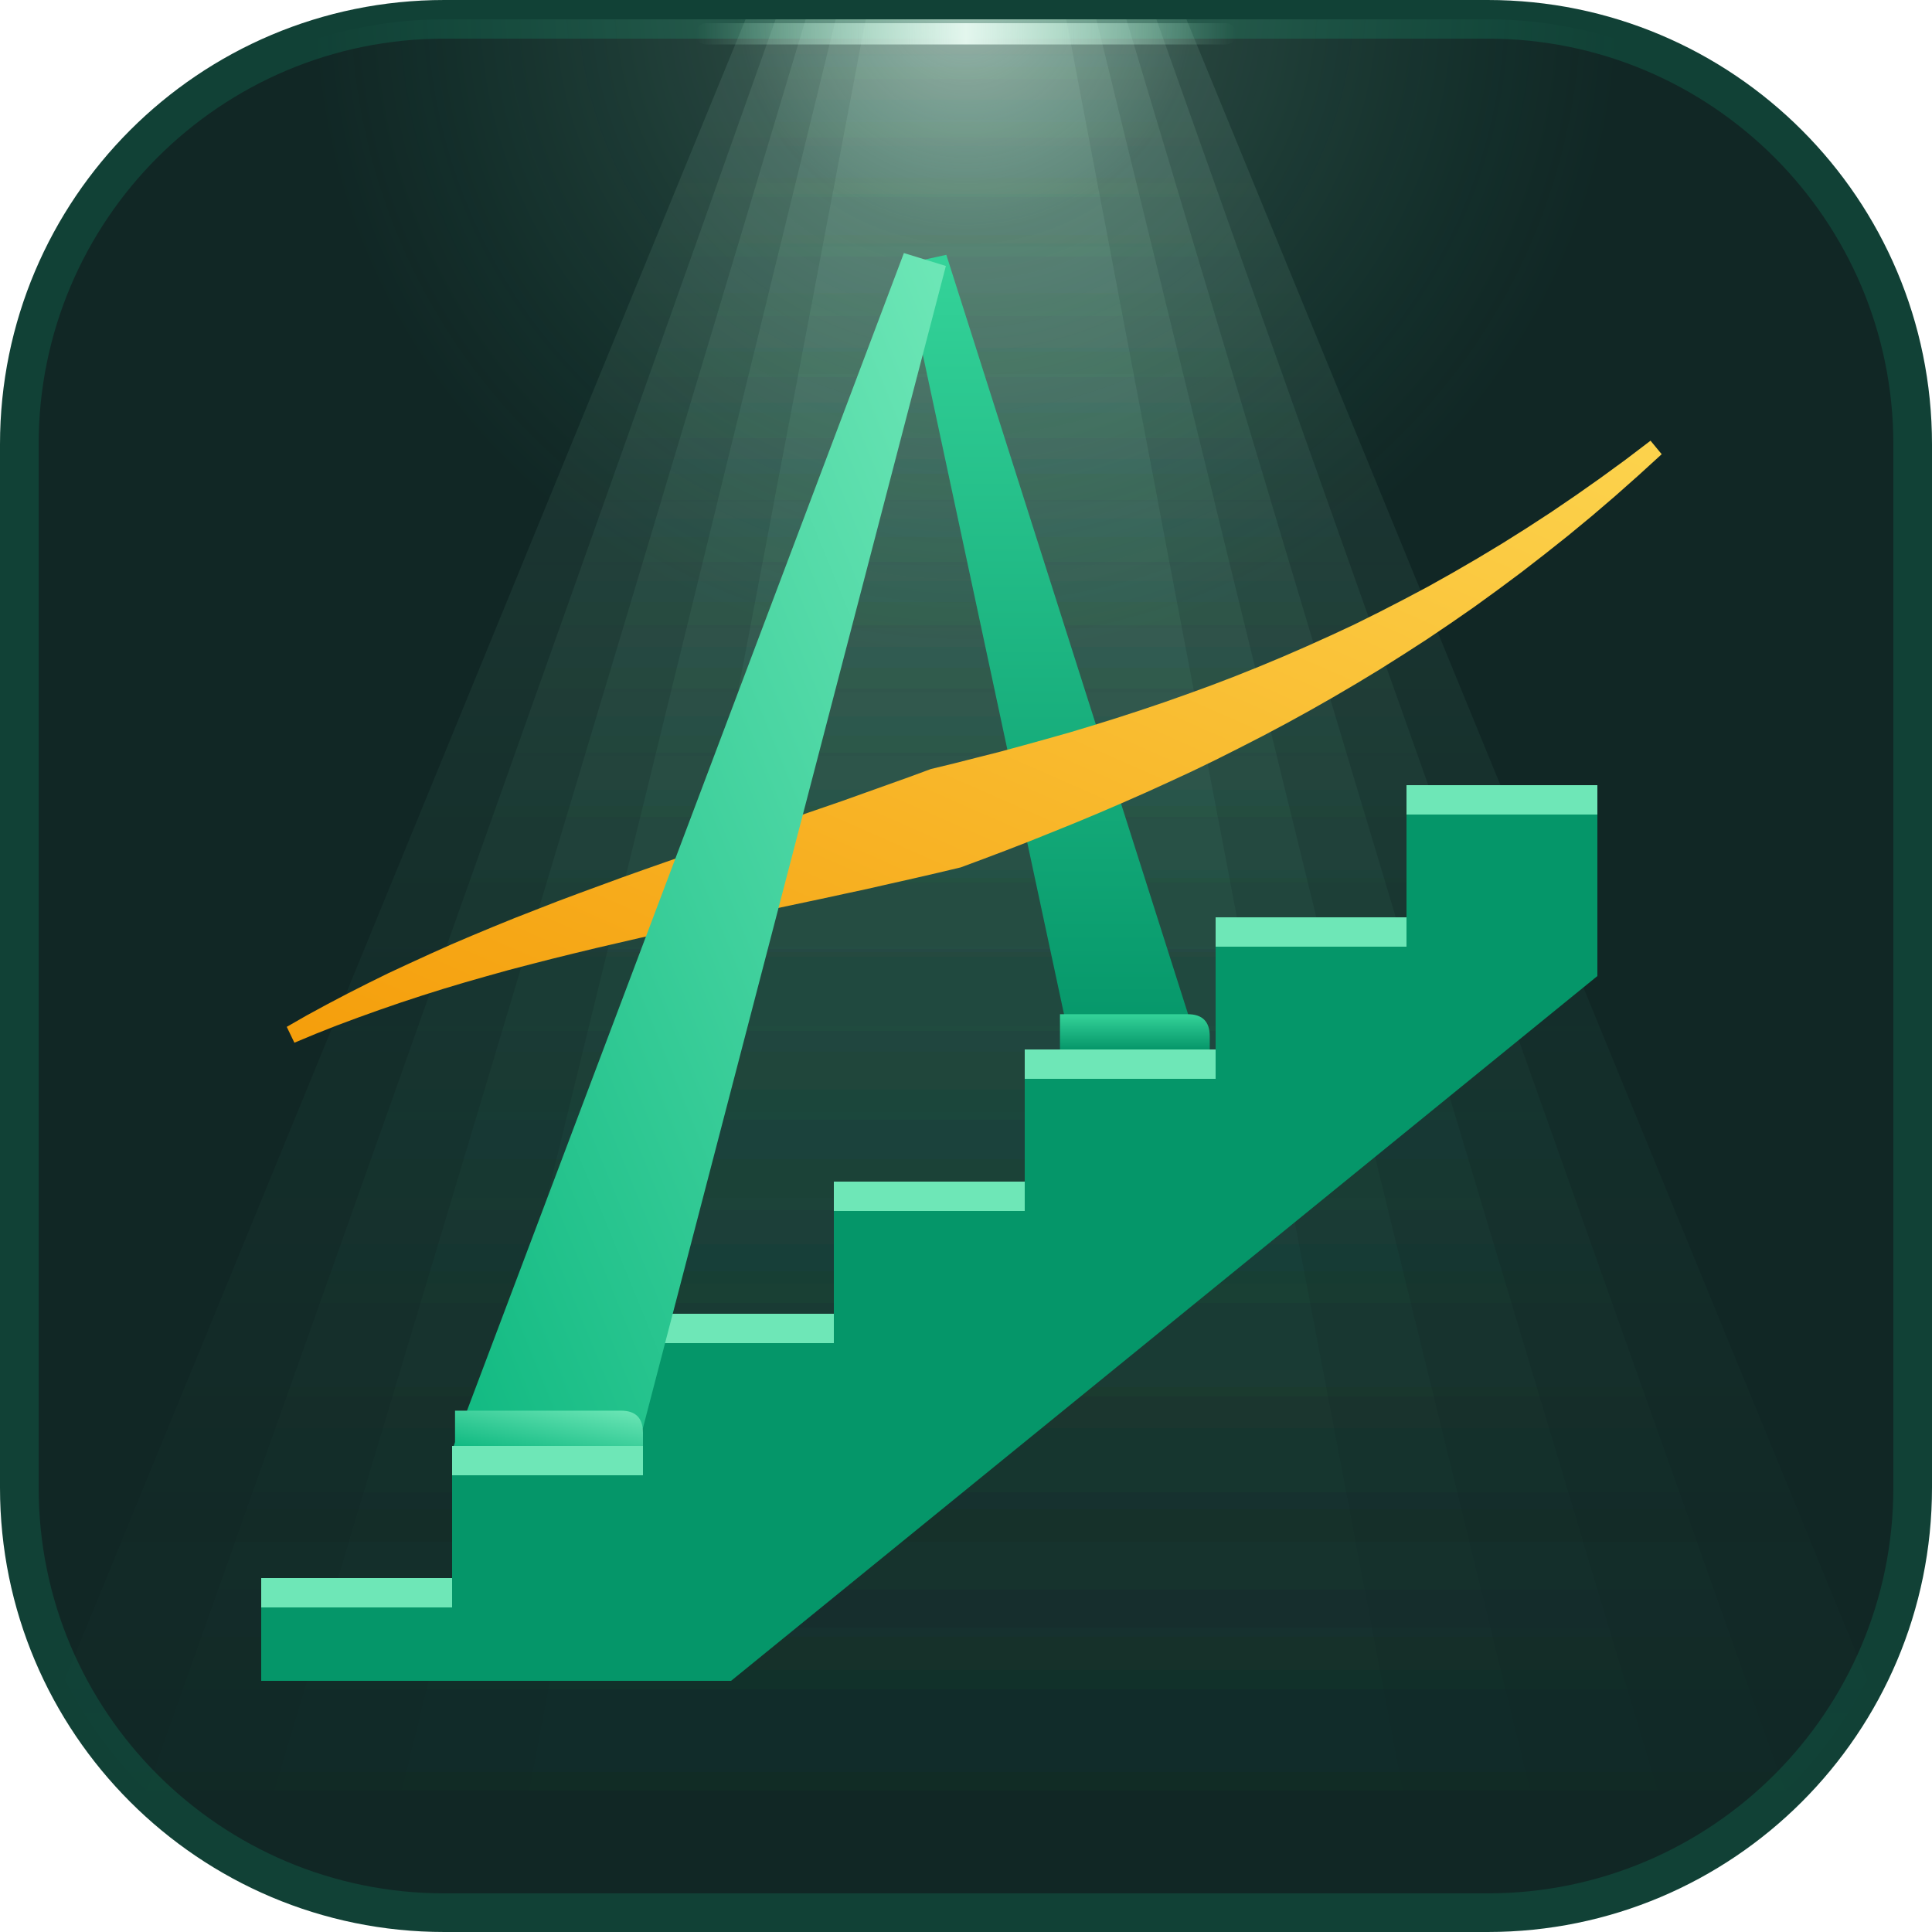
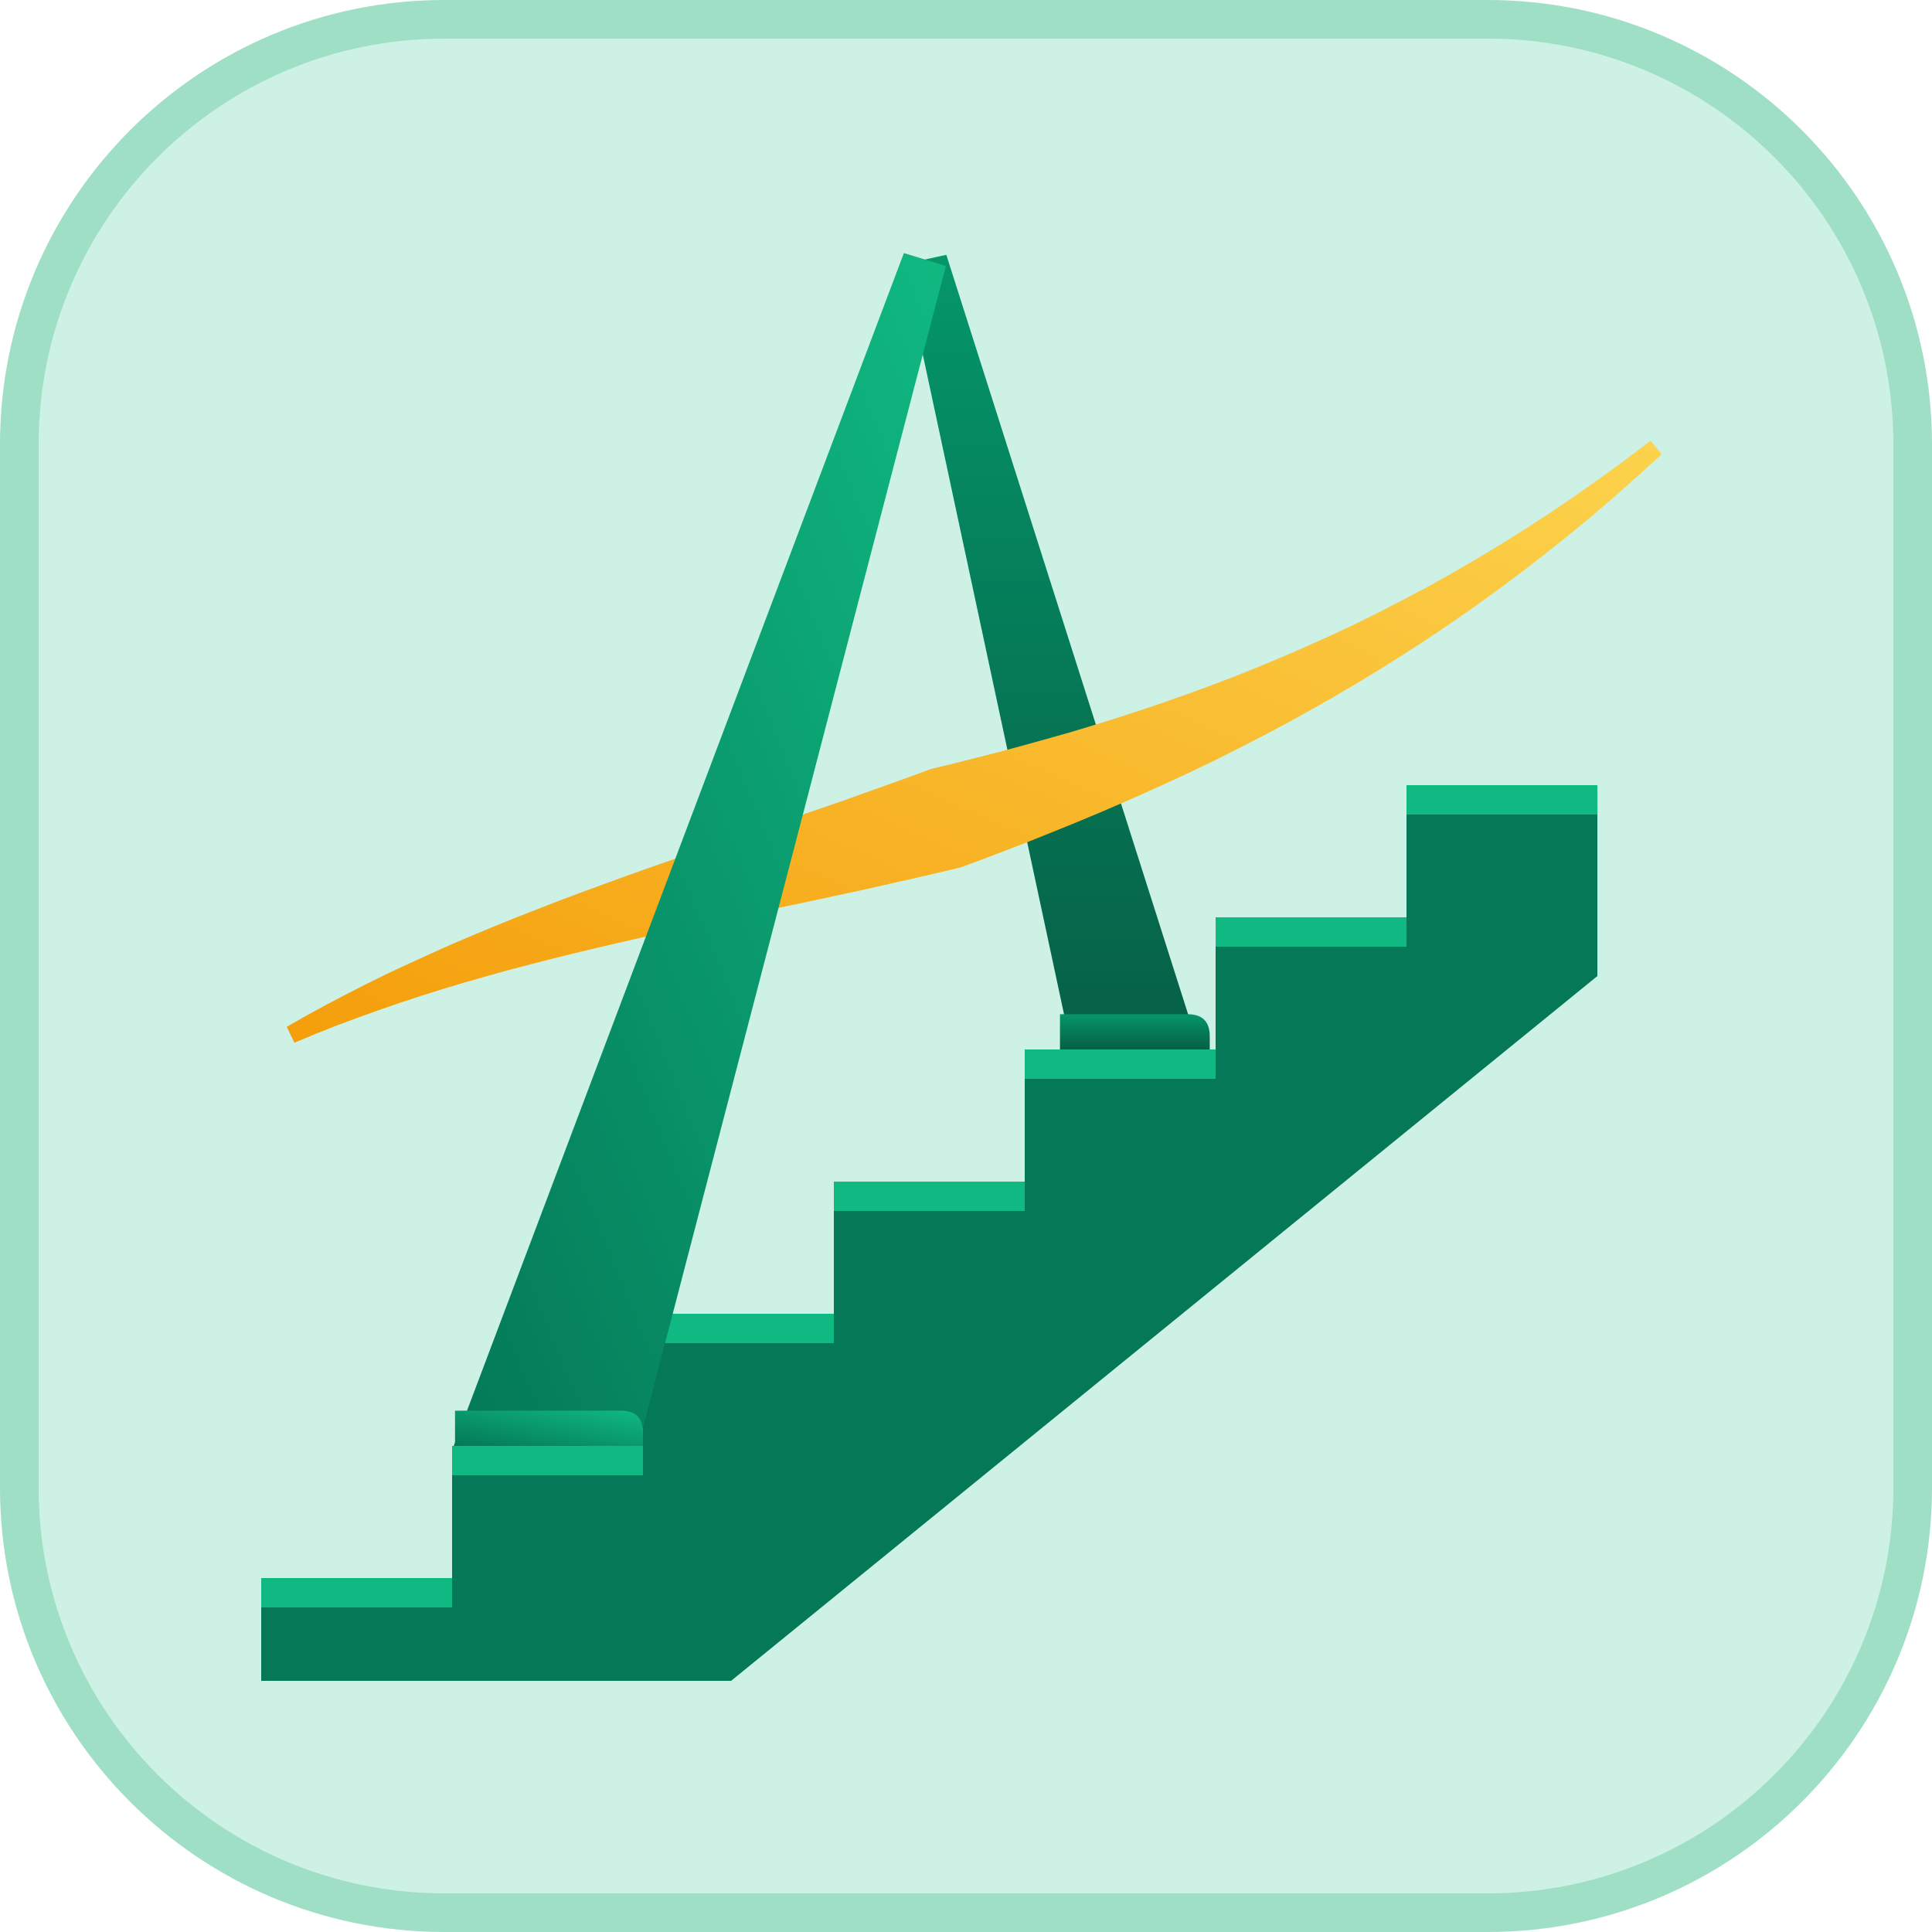
<svg xmlns="http://www.w3.org/2000/svg" viewBox="0 0 100 100" width="100" height="100">
  <defs>
    <linearGradient id="g" x1="0" y1="1" x2="1" y2="0">
-       <stop offset="0" stop-color="#10B981" />
-       <stop offset="1" stop-color="#6EE7B7" />
+       <stop offset="0" stop-color="#047857" />
+       <stop offset="1" stop-color="#10B981" />
    </linearGradient>
    <linearGradient id="g2" x1="0" y1="0" x2="0" y2="1">
-       <stop offset="0" stop-color="#34D399" />
-       <stop offset="1" stop-color="#059669" />
+       <stop offset="0" stop-color="#059669" />
+       <stop offset="1" stop-color="#065F46" />
    </linearGradient>
    <linearGradient id="s" x1="0" y1="1" x2="1" y2="0">
      <stop offset="0" stop-color="#F59E0B" />
      <stop offset="1" stop-color="#FCD34D" />
    </linearGradient>
-     <clipPath id="clip">
-       <rect x="1" y="1" width="98" height="98" rx="22" />
-     </clipPath>
-     <linearGradient id="beam" x1="0" y1="0" x2="0" y2="1">
-       <stop offset="0" stop-color="#D1FAE5" stop-opacity=".10" />
-       <stop offset=".5" stop-color="#6EE7B7" stop-opacity=".04" />
-       <stop offset=".95" stop-color="#34D399" stop-opacity="0" />
-     </linearGradient>
-     <radialGradient id="src" cx="50" cy="0" r="34" gradientUnits="userSpaceOnUse">
-       <stop offset="0" stop-color="#ECFDF5" stop-opacity=".45" />
-       <stop offset=".35" stop-color="#A7F3D0" stop-opacity=".14" />
-       <stop offset="1" stop-color="#34D399" stop-opacity="0" />
-     </radialGradient>
-     <linearGradient id="lamp" x1="0" y1="0" x2="1" y2="0">
-       <stop offset="0" stop-color="#A7F3D0" stop-opacity="0" />
-       <stop offset=".5" stop-color="#ECFDF5" stop-opacity=".9" />
-       <stop offset="1" stop-color="#A7F3D0" stop-opacity="0" />
-     </linearGradient>
  </defs>
-   <rect x="1" y="1" width="98" height="98" rx="22" fill="#112725" stroke="#114136" stroke-width="2" />
-   <g clip-path="url(#clip)">
-     <polygon points="45,0 55,0 74,100 26,100" fill="url(#beam)" />
-     <polygon points="43.5,0 56.5,0 81,100 19,100" fill="url(#beam)" />
-     <polygon points="42,0 58,0 88,100 12,100" fill="url(#beam)" />
-     <polygon points="40.5,0 59.5,0 95,100 5,100" fill="url(#beam)" />
-     <polygon points="39,0 61,0 102,100 -2,100" fill="url(#beam)" />
-     <rect x="0" y="0" width="100" height="45" fill="url(#src)" />
-     <rect x="36" y="1.2" width="28" height="1.1" rx=".55" fill="url(#lamp)" />
-   </g>
+   <rect x="1" y="1" width="98" height="98" rx="22" fill="#CDF2E5" stroke="#9FDFC6" stroke-width="2" />
  <g transform="translate(12 11) scale(0.76)">
-     <polygon points="2,93 15,93 15,84 28,84 28,75 41,75 41,66 54,66 54,57 67,57 67,48 80,48 80,39 93,39 93,52 34,100 2,100" fill="#059669" />
-     <rect x="2" y="93" width="13" height="2" fill="#6EE7B7" />
-     <rect x="15" y="84" width="13" height="2" fill="#6EE7B7" />
-     <rect x="28" y="75" width="13" height="2" fill="#6EE7B7" />
-     <rect x="41" y="66" width="13" height="2" fill="#6EE7B7" />
-     <rect x="54" y="57" width="13" height="2" fill="#6EE7B7" />
-     <rect x="67" y="48" width="13" height="2" fill="#6EE7B7" />
-     <rect x="80" y="39" width="13" height="2" fill="#6EE7B7" />
+     <polygon points="2,93 15,93 15,84 28,84 28,75 41,75 41,66 54,66 54,57 67,57 67,48 80,48 80,39 93,39 93,52 34,100 2,100" fill="#047857" />
+     <rect x="2" y="93" width="13" height="2" fill="#10B981" />
+     <rect x="15" y="84" width="13" height="2" fill="#10B981" />
+     <rect x="28" y="75" width="13" height="2" fill="#10B981" />
+     <rect x="41" y="66" width="13" height="2" fill="#10B981" />
+     <rect x="54" y="57" width="13" height="2" fill="#10B981" />
+     <rect x="67" y="48" width="13" height="2" fill="#10B981" />
+     <rect x="80" y="39" width="13" height="2" fill="#10B981" />
    <g fill="url(#g2)">
      <path d="M45.74 3.52 L57.19 57.00 L65.89 57.00 L48.66 2.88 Z" />
      <path d="M56.4 57 V54.6 H65.1 Q66.6 54.6 66.6 56.1 V57 Z" />
    </g>
    <path d="M4.26 56.54 L5.70 55.94 L7.14 55.37 L8.59 54.83 L10.04 54.31 L11.49 53.81 L12.95 53.33 L14.41 52.87 L15.88 52.43 L17.35 52.01 L18.82 51.60 L20.31 51.21 L21.79 50.83 L23.29 50.46 L24.78 50.10 L26.29 49.75 L27.80 49.40 L29.31 49.06 L30.84 48.73 L32.37 48.40 L33.90 48.07 L35.44 47.74 L36.99 47.41 L38.55 47.08 L40.11 46.75 L41.68 46.41 L43.26 46.07 L44.84 45.71 L46.44 45.35 L48.04 44.98 L49.64 44.60 L51.20 44.02 L52.76 43.43 L54.33 42.82 L55.90 42.19 L57.48 41.55 L59.06 40.89 L60.64 40.21 L62.23 39.51 L63.81 38.79 L65.41 38.05 L67.00 37.28 L68.59 36.48 L70.19 35.66 L71.79 34.81 L73.39 33.93 L74.99 33.02 L76.59 32.08 L78.19 31.11 L79.79 30.10 L81.40 29.06 L83.00 27.98 L84.60 26.87 L86.20 25.71 L87.80 24.52 L89.40 23.28 L91.00 22.01 L92.60 20.69 L94.20 19.32 L95.79 17.91 L97.38 16.46 L96.62 15.54 L94.91 16.84 L93.21 18.08 L91.52 19.27 L89.83 20.42 L88.14 21.52 L86.47 22.57 L84.79 23.58 L83.12 24.55 L81.46 25.48 L79.80 26.36 L78.15 27.21 L76.50 28.03 L74.85 28.80 L73.21 29.54 L71.58 30.25 L69.95 30.93 L68.33 31.58 L66.71 32.20 L65.09 32.79 L63.48 33.36 L61.88 33.90 L60.28 34.42 L58.68 34.92 L57.09 35.40 L55.50 35.85 L53.91 36.29 L52.33 36.72 L50.75 37.12 L49.18 37.52 L47.61 37.90 L46.09 38.46 L44.58 39.00 L43.07 39.54 L41.56 40.08 L40.05 40.60 L38.54 41.12 L37.04 41.64 L35.54 42.16 L34.04 42.67 L32.54 43.19 L31.05 43.71 L29.56 44.23 L28.08 44.75 L26.59 45.28 L25.12 45.82 L23.65 46.36 L22.18 46.91 L20.72 47.48 L19.26 48.05 L17.81 48.64 L16.37 49.24 L14.94 49.85 L13.51 50.49 L12.09 51.14 L10.67 51.80 L9.27 52.49 L7.87 53.20 L6.48 53.93 L5.10 54.68 L3.74 55.46 Z" fill="url(#s)" />
    <g fill="url(#g)">
      <path d="M45.77 2.76 L15.11 84.00 L27.68 84.00 L48.63 3.64 Z" />
      <path d="M15.2 84 V81.6 H26.5 Q28 81.6 28 83.1 V84 Z" />
    </g>
  </g>
</svg>
